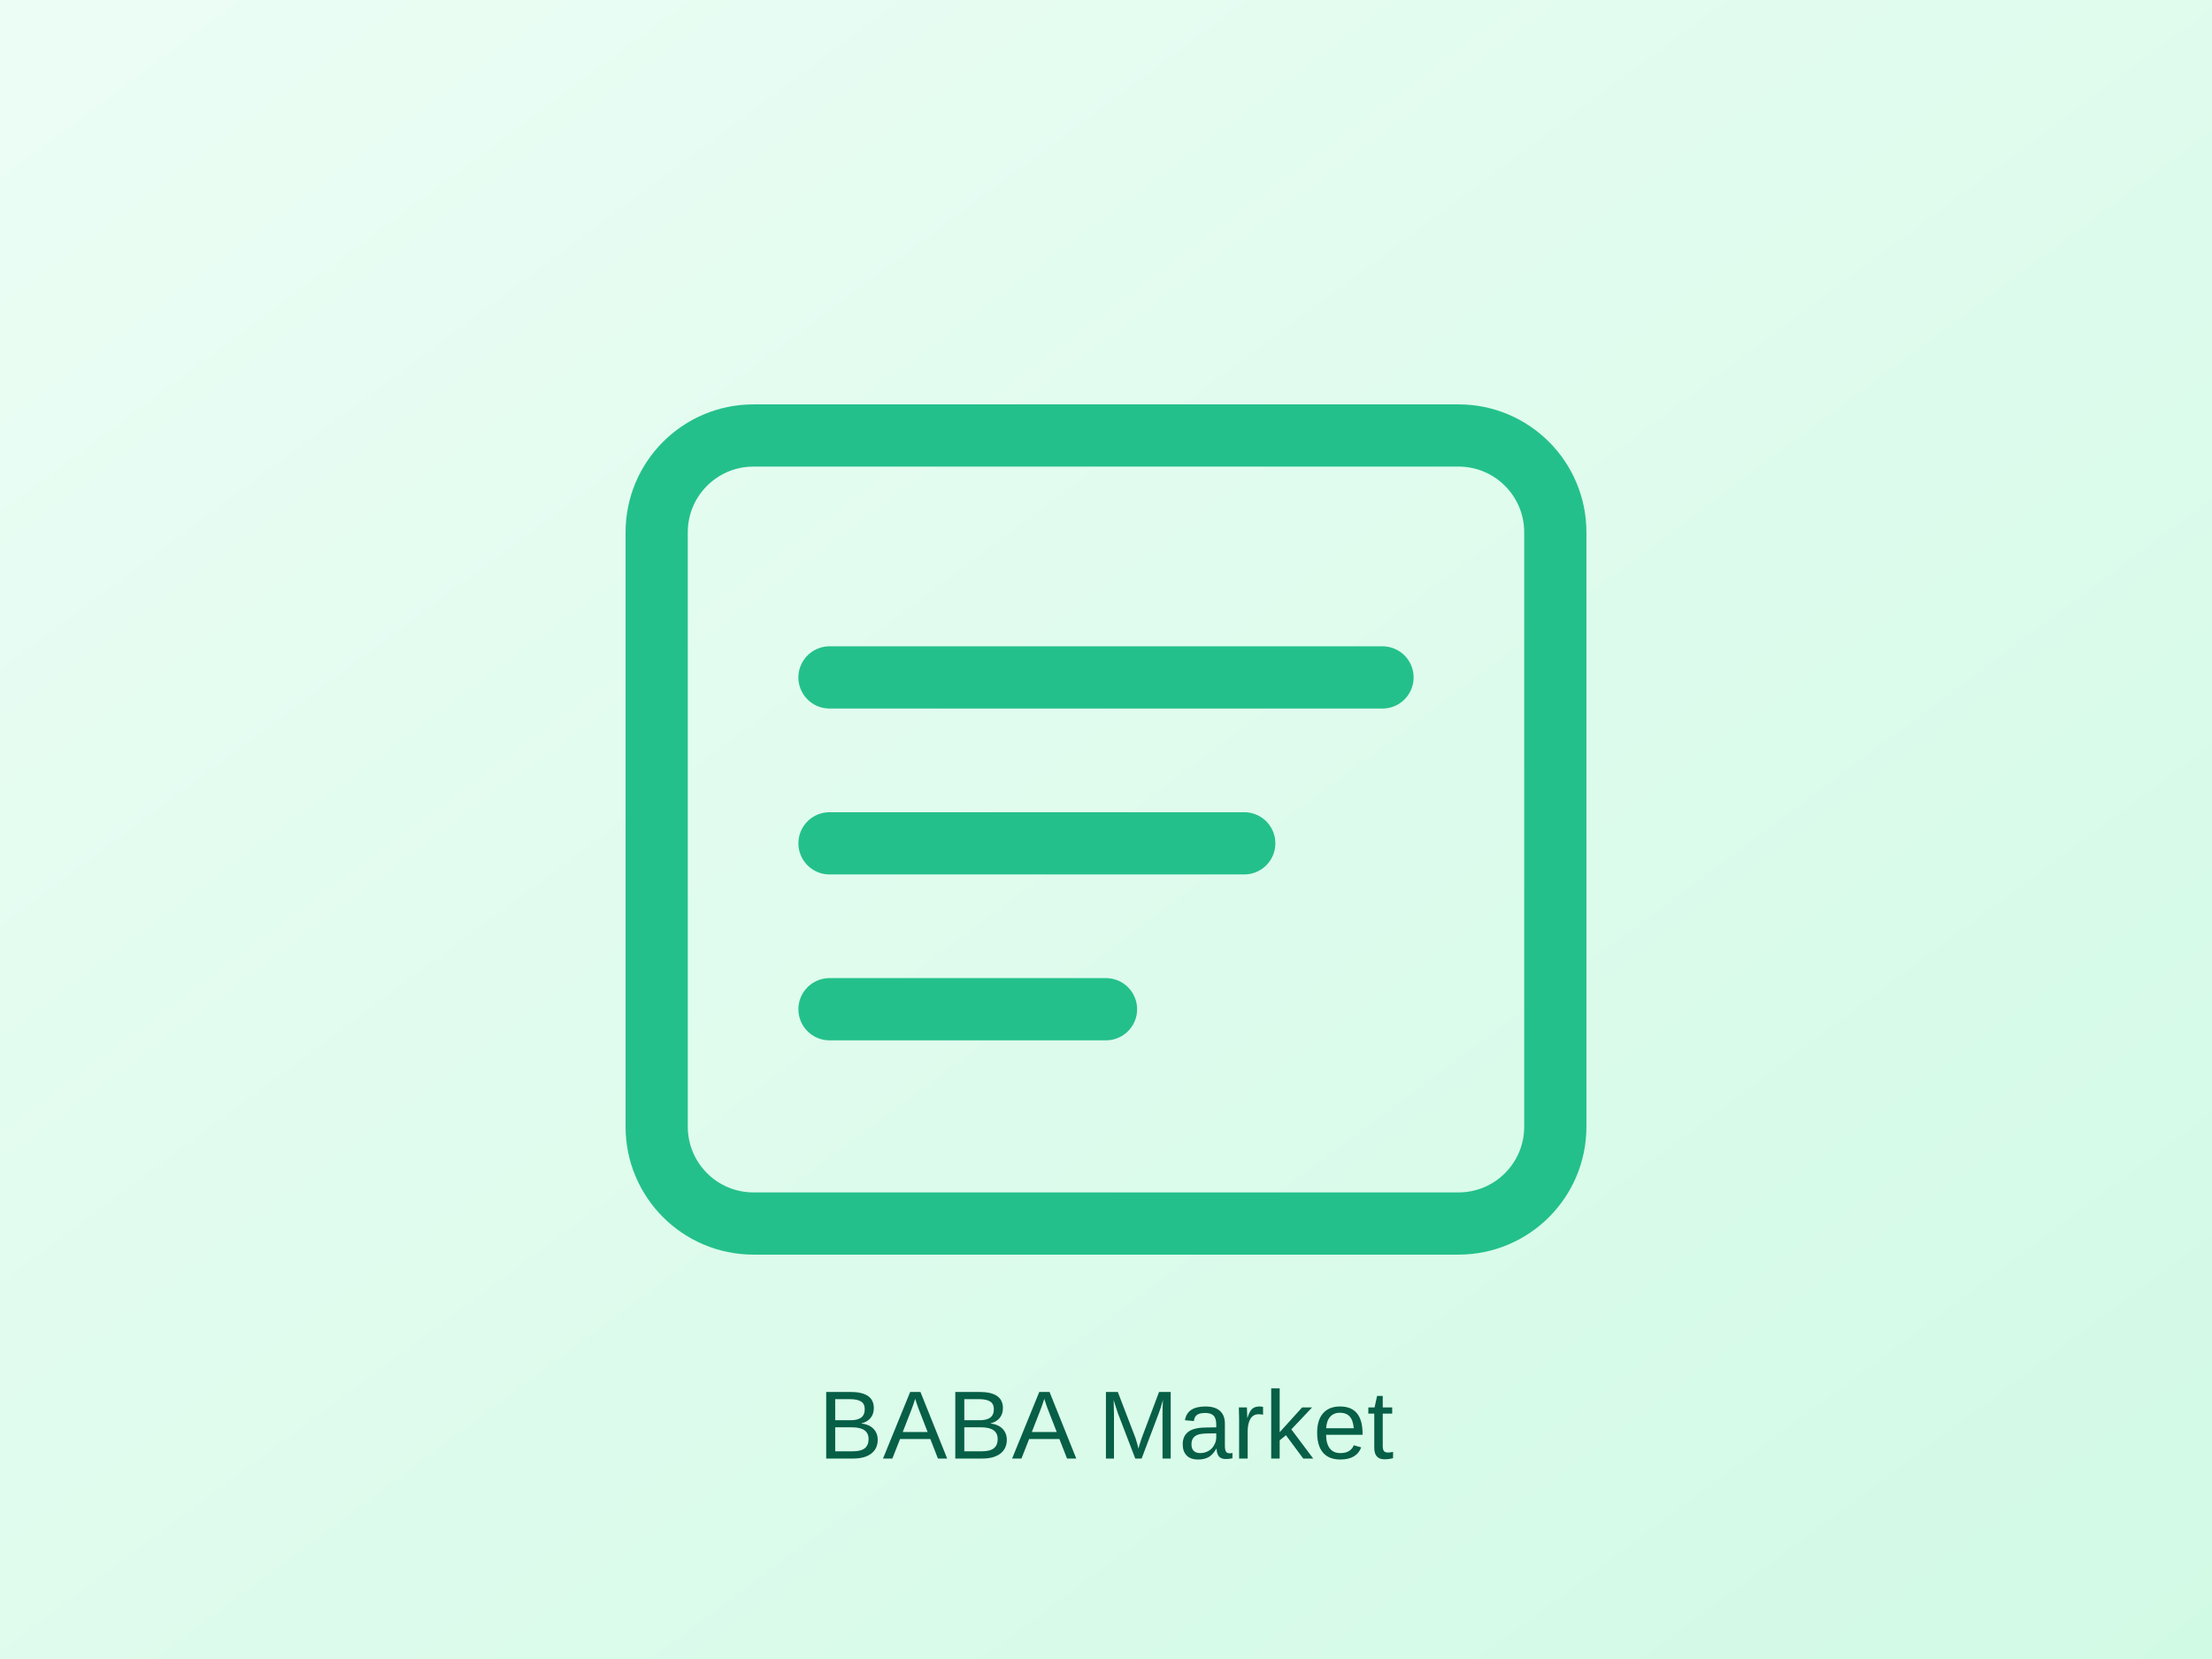
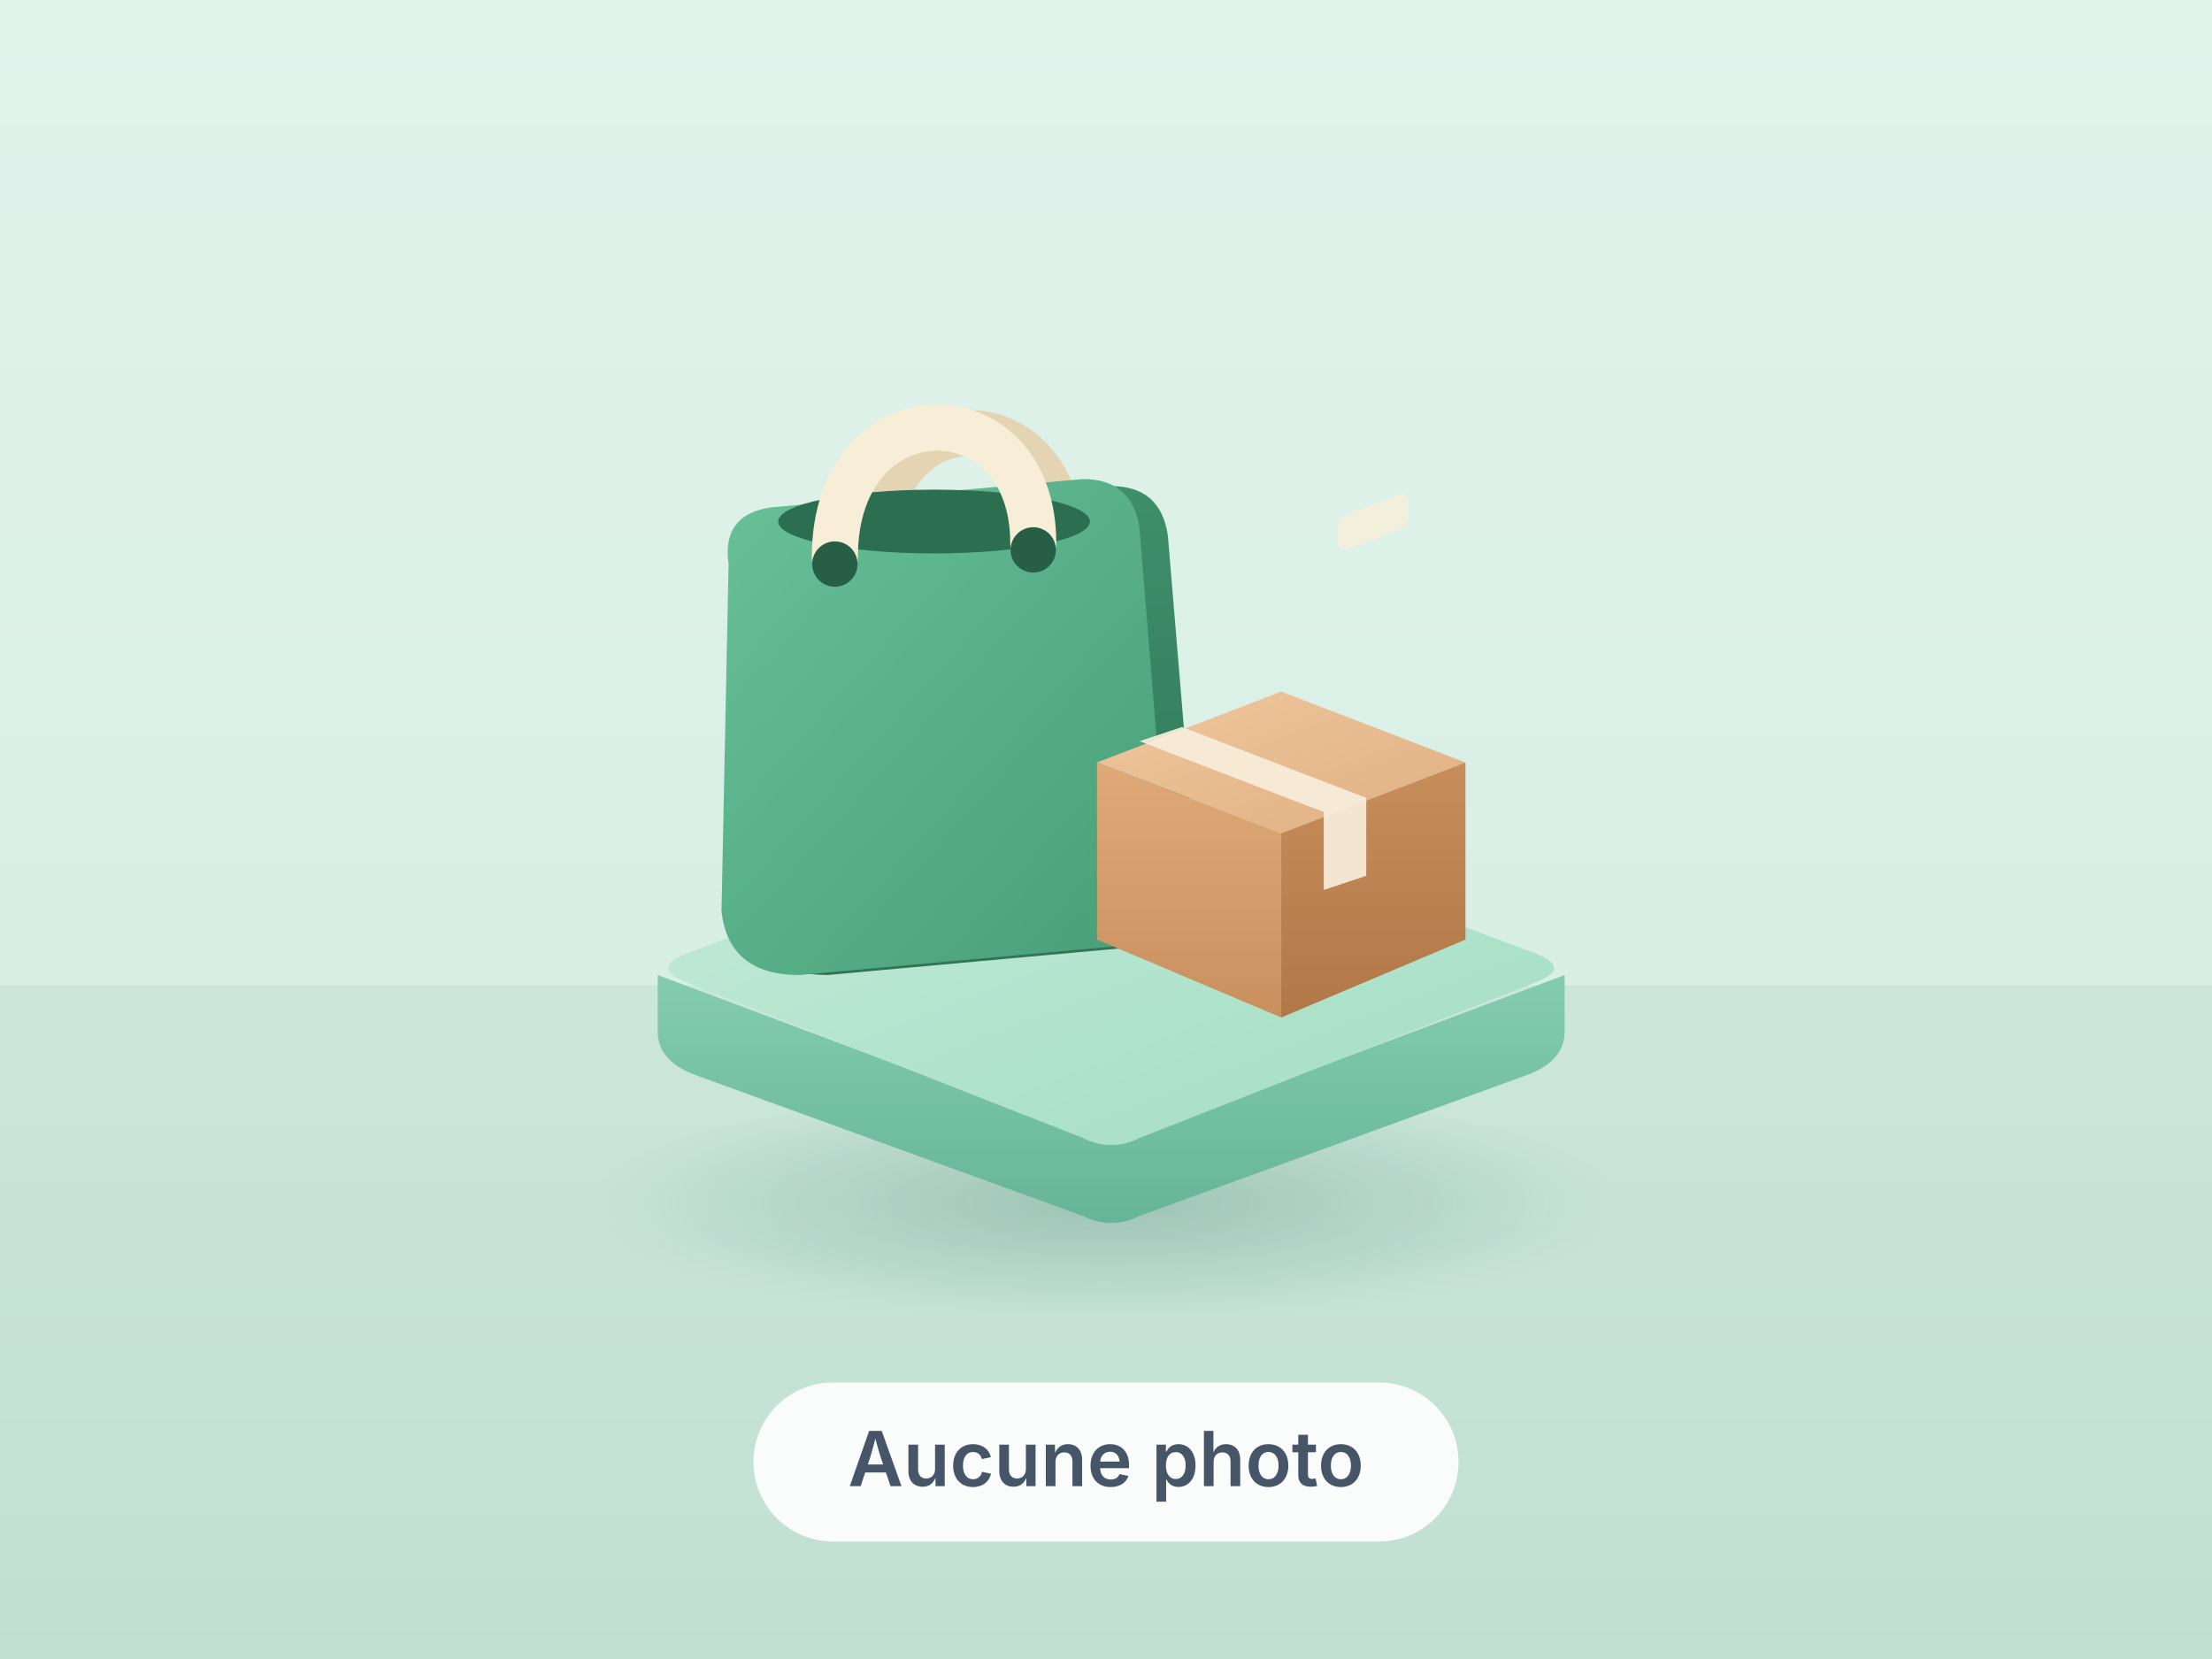
- <svg xmlns="http://www.w3.org/2000/svg" viewBox="0 0 640 480" role="img" aria-label="Product placeholder">
+ <svg xmlns="http://www.w3.org/2000/svg" viewBox="0 0 640 480" role="img" aria-label="Aucune photo">
  <defs>
-     <linearGradient id="g" x1="0" y1="0" x2="1" y2="1">
-       <stop offset="0%" stop-color="#ecfdf5" />
-       <stop offset="100%" stop-color="#d1fae5" />
+     <linearGradient id="bgSky" x1="0" y1="0" x2="0" y2="1">
+       <stop offset="0%" stop-color="#e2f3ec" />
+       <stop offset="100%" stop-color="#d8efe5" />
    </linearGradient>
+     <linearGradient id="bgFloor" x1="0" y1="0" x2="0" y2="1">
+       <stop offset="0%" stop-color="#cce6db" />
+       <stop offset="100%" stop-color="#c0dfd2" />
+     </linearGradient>
+     <radialGradient id="prodShadow" cx="50%" cy="50%" r="50%">
+       <stop offset="0%" stop-color="#064e3b" stop-opacity="0.22" />
+       <stop offset="100%" stop-color="#064e3b" stop-opacity="0" />
+     </radialGradient>
+     <linearGradient id="prodBaseTop" x1="0" y1="0" x2="1" y2="1">
+       <stop offset="0%" stop-color="#c4ead9" />
+       <stop offset="100%" stop-color="#a2dec3" />
+     </linearGradient>
+     <linearGradient id="prodBaseSide" x1="0" y1="0" x2="0" y2="1">
+       <stop offset="0%" stop-color="#84ccb0" />
+       <stop offset="100%" stop-color="#66b596" />
+     </linearGradient>
+     <linearGradient id="prodBagFront" x1="0" y1="0" x2="1" y2="1">
+       <stop offset="0%" stop-color="#68c199" />
+       <stop offset="100%" stop-color="#479d76" />
+     </linearGradient>
+     <linearGradient id="prodBagSide" x1="0" y1="0" x2="0" y2="1">
+       <stop offset="0%" stop-color="#3f8f6b" />
+       <stop offset="100%" stop-color="#2f7455" />
+     </linearGradient>
+     <linearGradient id="prodBoxTop" x1="0" y1="0" x2="1" y2="1">
+       <stop offset="0%" stop-color="#f0c79e" />
+       <stop offset="100%" stop-color="#dfb082" />
+     </linearGradient>
+     <linearGradient id="prodBoxLeft" x1="0" y1="0" x2="0" y2="1">
+       <stop offset="0%" stop-color="#dfa978" />
+       <stop offset="100%" stop-color="#c9905e" />
+     </linearGradient>
+     <linearGradient id="prodBoxRight" x1="0" y1="0" x2="0" y2="1">
+       <stop offset="0%" stop-color="#c78d5b" />
+       <stop offset="100%" stop-color="#b17746" />
+     </linearGradient>
+     <style>
+       .float-group {
+         transform-origin: 320px 230px;
+         animation: prodFloat 3.6s ease-in-out infinite;
+       }
+       @keyframes prodFloat {
+         0%, 100% { transform: translateY(0px); }
+         50% { transform: translateY(-10px); }
+       }
+       @media (prefers-reduced-motion: reduce) {
+         .float-group { animation: none; }
+       }
+     </style>
  </defs>
-   <rect width="640" height="480" fill="url(#g)" />
-   <g fill="none" stroke="#10b981" stroke-width="18" stroke-linecap="round" stroke-linejoin="round" opacity="0.9">
-     <rect x="190" y="126" width="260" height="228" rx="28" />
-     <path d="M240 196h160M240 244h120M240 292h80" />
+   <rect width="640" height="285" fill="url(#bgSky)" />
+   <rect y="285" width="640" height="195" fill="url(#bgFloor)" />
+   <ellipse cx="320" cy="348" rx="150" ry="34" fill="url(#prodShadow)" />
+   <g class="float-group" transform="translate(96, 32) scale(2.05)">
+     <path d="M46 122 L110 146 L174 122 L174 130 Q174 134 169 136 L114 156 Q110 158 106 156 L51 136 Q46 134 46 130 Z" fill="url(#prodBaseSide)" />
+     <path d="M106 98 Q110 96 114 98 L170 119 Q175 121 170 123 L114 145 Q110 147 106 145 L50 123 Q45 121 50 119 Z" fill="url(#prodBaseTop)" />
+     <path d="M77 62 C77 40 103 40 103 62" fill="none" stroke="#e4d4b3" stroke-width="6.5" stroke-linecap="round" />
+     <path d="M62 64 Q60 58 66 57 L110 53 Q117 53 118 60 L122 108 Q122 116 114 118 L70 122 Q60 122 59 113 Z" fill="url(#prodBagSide)" />
+     <path d="M56 64 Q55 57 62 56 L106 52 Q113 52 114 59 L118 108 Q118 116 110 118 L66 122 Q56 122 55 113 Z" fill="url(#prodBagFront)" />
+     <ellipse cx="85" cy="58" rx="22" ry="4.5" fill="#2c6e50" />
+     <path d="M71 63 C71 39 99 39 99 61" fill="none" stroke="#f8eed7" stroke-width="6.5" stroke-linecap="round" />
+     <circle cx="71" cy="64" r="3.2" fill="#275e45" />
+     <circle cx="99" cy="62" r="3.2" fill="#275e45" />
+     <g>
+       <path d="M108 92 L134 82 L160 92 L134 102 Z" fill="url(#prodBoxTop)" />
+       <path d="M108 92 L134 102 L134 128 L108 117 Z" fill="url(#prodBoxLeft)" />
+       <path d="M134 102 L160 92 L160 117 L134 128 Z" fill="url(#prodBoxRight)" />
+       <path d="M120 87 L146 97 L146 108 L140 110 L140 99 L114 89 Z" fill="#f7eedb" opacity="0.92" />
+       <rect x="142" y="112" width="10" height="5" rx="1.5" transform="skewY(-21)" fill="#f7eedb" opacity="0.85" />
+     </g>
  </g>
-   <text x="320" y="422" text-anchor="middle" font-size="28" font-family="Arial, sans-serif" fill="#065f46">BABA Market</text>
+   <rect x="218" y="400" width="204" height="46" rx="23" fill="#ffffff" fill-opacity="0.9" />
+   <text x="320" y="430" text-anchor="middle" font-size="22" font-weight="600" font-family="Inter, Arial, sans-serif" fill="#475569">Aucune photo</text>
</svg>
